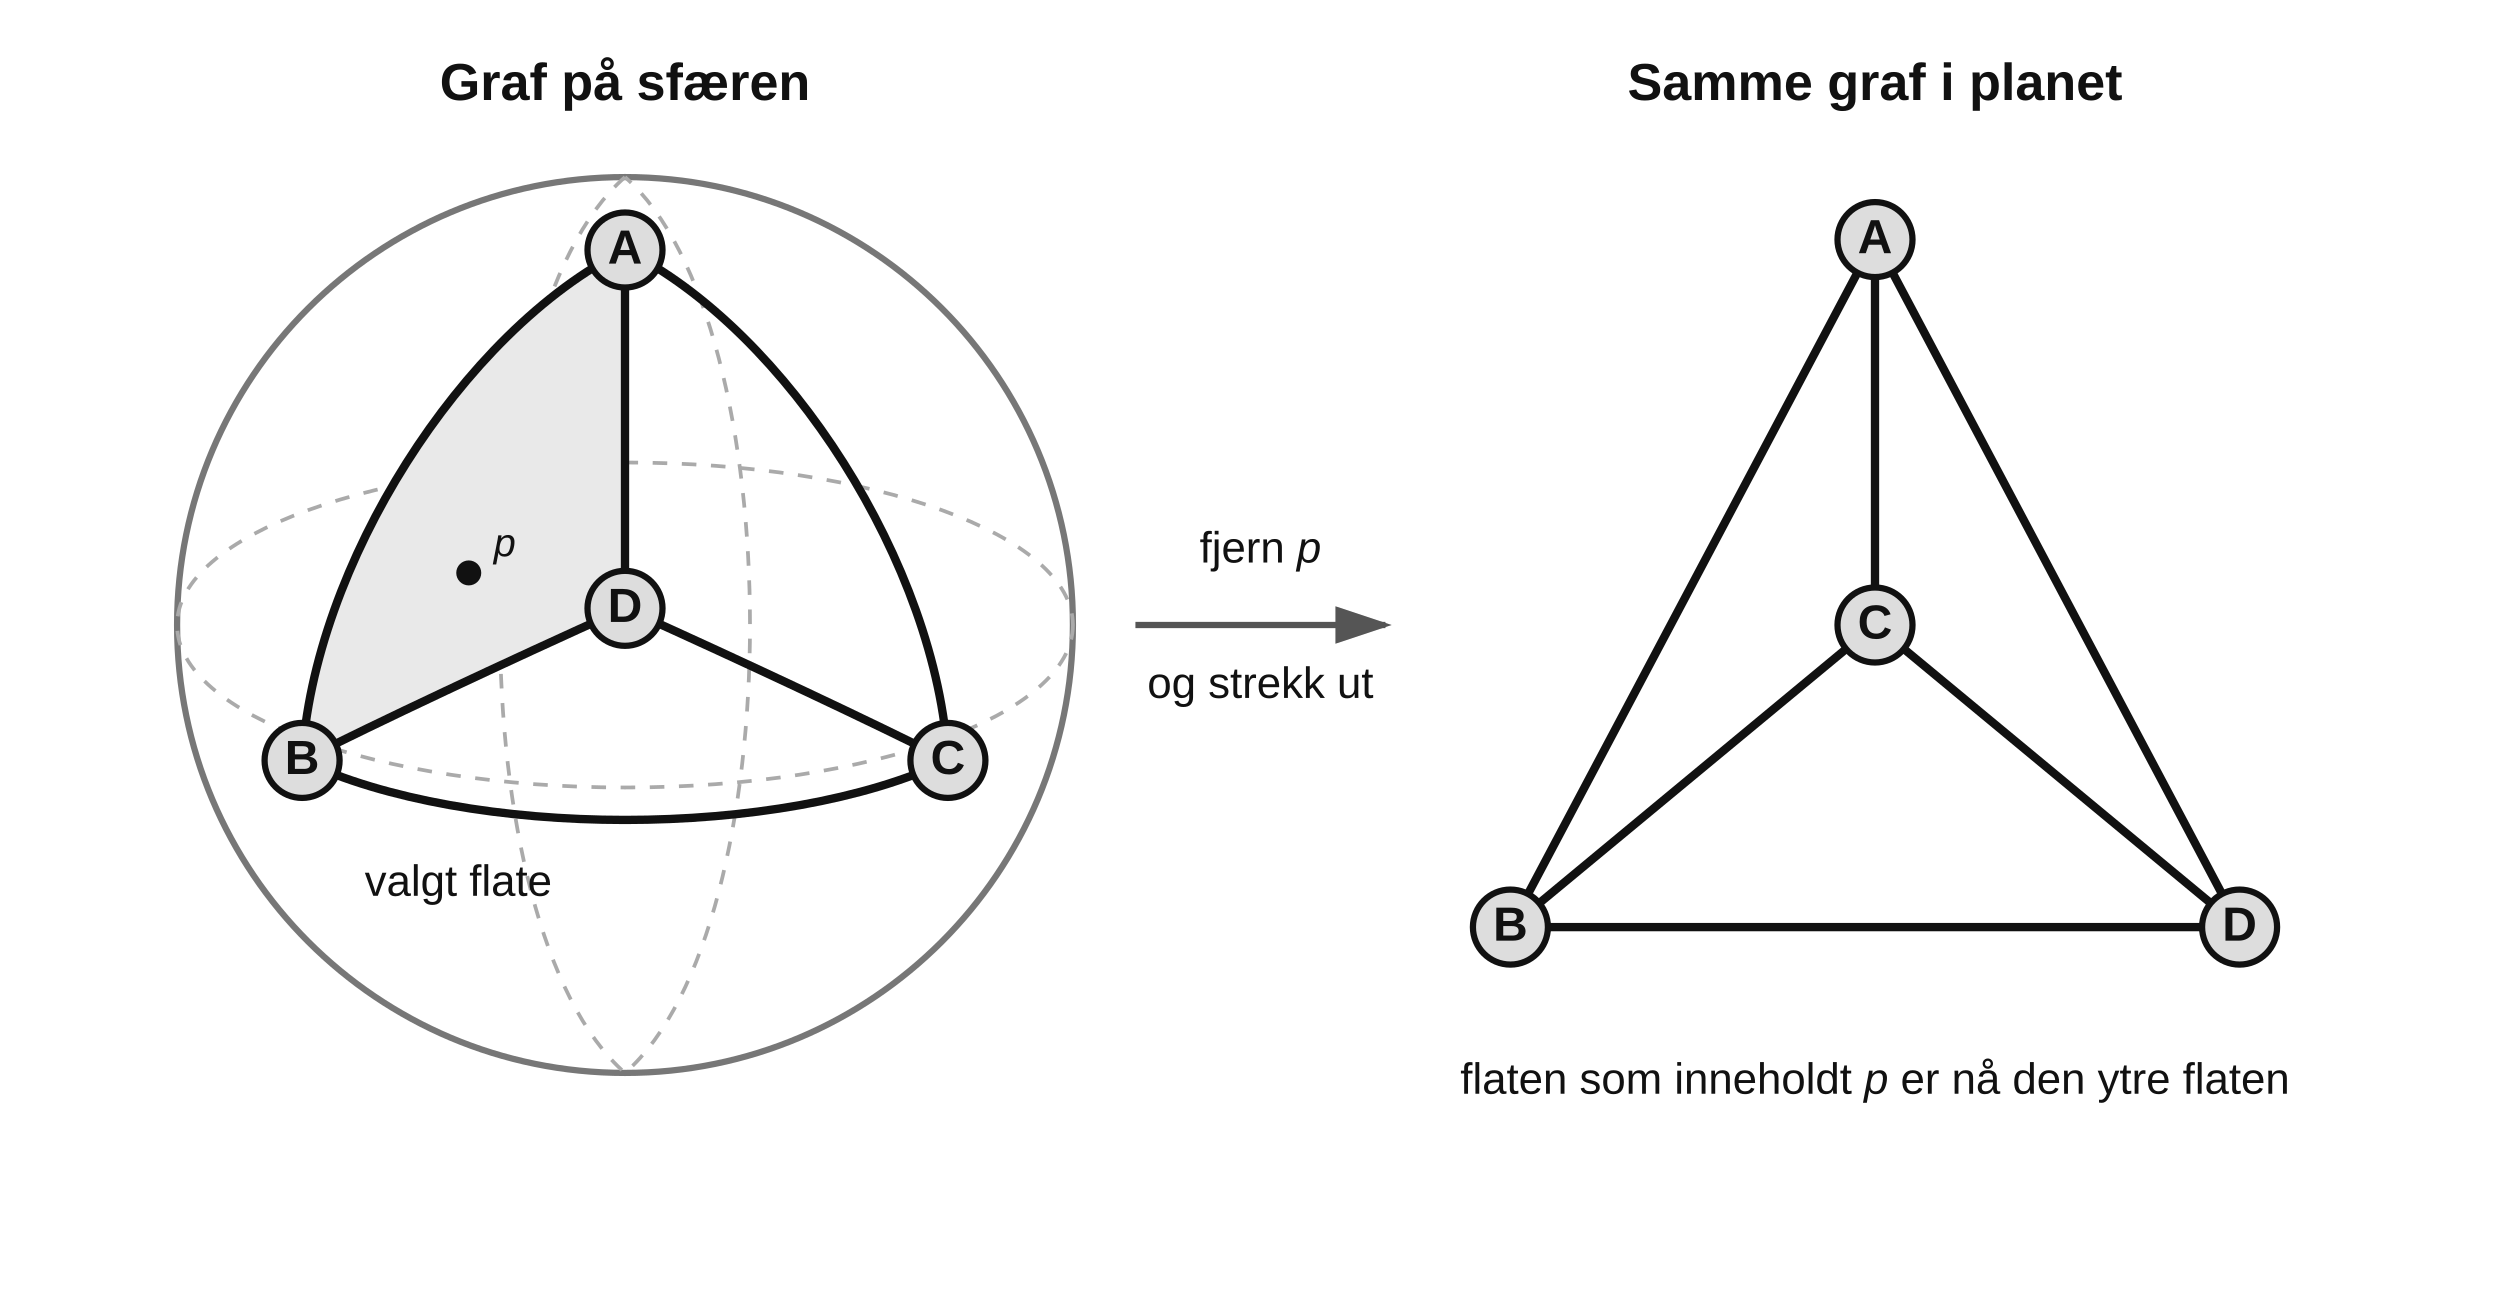
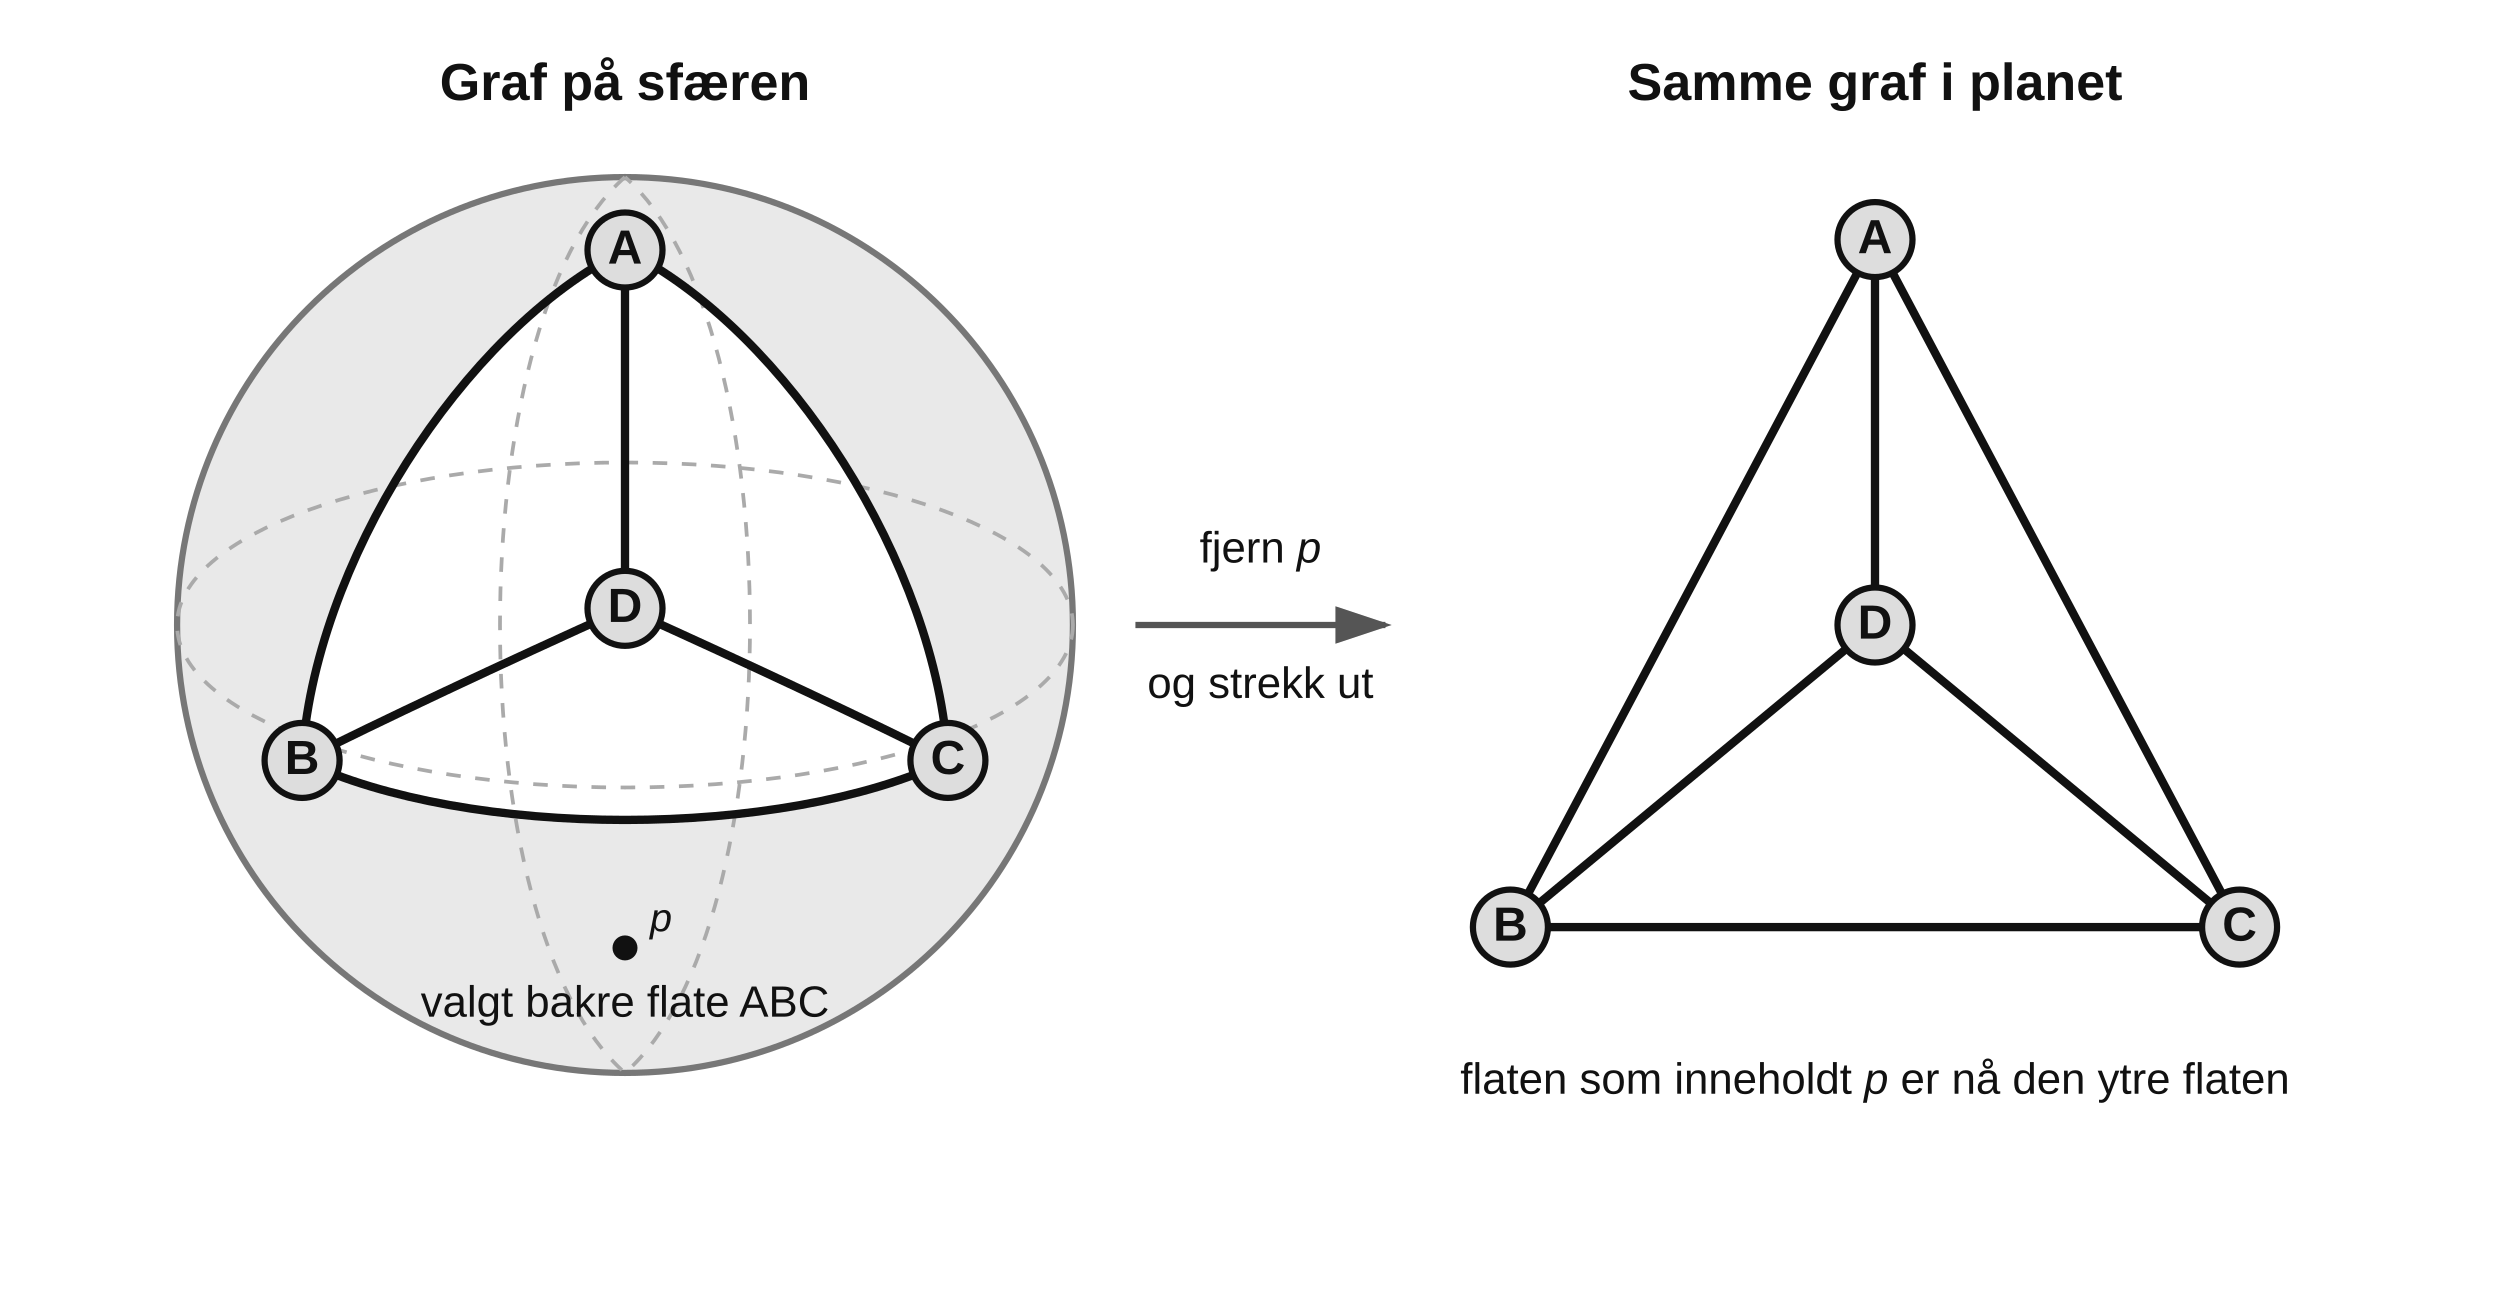
<svg xmlns="http://www.w3.org/2000/svg" width="1200" height="620" viewBox="0 0 1200 620" role="img" aria-labelledby="title desc">
  <style>
    .sphere { fill: none; stroke: #777; stroke-width: 3; }
    .guide { fill: none; stroke: #aaa; stroke-width: 1.8; stroke-dasharray: 7 7; }
    .face { fill: #e9e9e9; stroke: none; }
    .edge { stroke: #111; stroke-width: 4; fill: none; stroke-linecap: round; stroke-linejoin: round; }
    .vertex { fill: #ddd; stroke: #111; stroke-width: 3; }
    .vlabel { fill: #111; font-family: Arial, Helvetica, sans-serif; font-size: 23px; font-weight: bold; text-anchor: middle; dominant-baseline: middle; }
    .panel { fill: #111; font-family: Arial, Helvetica, sans-serif; font-size: 25px; font-weight: bold; text-anchor: middle; }
    .note { fill: #111; font-family: Arial, Helvetica, sans-serif; font-size: 21px; text-anchor: middle; }
    .small { fill: #111; font-family: Arial, Helvetica, sans-serif; font-size: 19px; }
    .pmark { fill: #111; }
    .arrow { stroke: #555; stroke-width: 3; fill: none; marker-end: url(#arrowhead); }
  </style>
  <defs>
    <marker id="arrowhead" markerWidth="10" markerHeight="10" refX="8" refY="3" orient="auto" markerUnits="strokeWidth">
      <path d="M0,0 L0,6 L9,3 z" fill="#555" />
    </marker>
  </defs>
  <text class="panel" x="300" y="48">Graf på sfæren</text>
+   <path class="face" fill-rule="evenodd" d="M300 85     A215 215 0 1 1 299.999 515     A215 215 0 1 1 300 85 Z     M300 120     C221.82 158.73 150.12 272.07 145 365     C224.46 403.09 375.54 403.09 455 365     C449.88 272.07 378.18 158.73 300 120 Z" />
  <circle class="sphere" cx="300" cy="300" r="215" />
  <ellipse class="guide" cx="300" cy="300" rx="215" ry="78" />
  <path class="guide" d="M300 85 C220 155 220 445 300 515 C380 445 380 155 300 85" />
-   <path class="face" d="M300 120     C221.82 158.73 150.12 272.07 145 365     C181.27 346.71 240.25 318.93 300 292     C300 223.39 300 157.14 300 120 Z" />
  <path class="edge" d="M300 120 C221.82 158.73 150.12 272.07 145 365" />
  <path class="edge" d="M145 365 C224.46 403.09 375.54 403.09 455 365" />
  <path class="edge" d="M455 365 C449.88 272.07 378.18 158.73 300 120" />
  <path class="edge" d="M300 292 C300 223.39 300 157.14 300 120" />
  <path class="edge" d="M300 292 C240.25 318.93 181.27 346.71 145 365" />
  <path class="edge" d="M300 292 C359.75 318.93 418.73 346.71 455 365" />
  <circle class="vertex" cx="300" cy="120" r="18" />
  <text class="vlabel" x="300" y="120">A</text>
  <circle class="vertex" cx="145" cy="365" r="18" />
  <text class="vlabel" x="145" y="365">B</text>
  <circle class="vertex" cx="455" cy="365" r="18" />
  <text class="vlabel" x="455" y="365">C</text>
  <circle class="vertex" cx="300" cy="292" r="18" />
  <text class="vlabel" x="300" y="292">D</text>
-   <circle class="pmark" cx="225" cy="275" r="6" />
-   <text class="small" x="237" y="267">
+   <circle class="pmark" cx="300" cy="455" r="6" />
+   <text class="small" x="312" y="447">
    <tspan font-style="italic">p</tspan>
  </text>
-   <text class="note" x="220" y="430">valgt flate</text>
+   <text class="note" x="300" y="488">valgt bakre flate ABC</text>
  <path class="arrow" d="M545 300 C600 300 610 300 665 300" />
  <text class="note" x="605" y="270">fjern <tspan font-style="italic">p</tspan>
  </text>
  <text class="note" x="605" y="335">og strekk ut</text>
  <text class="panel" x="900" y="48">Samme graf i planet</text>
  <line class="edge" x1="900" y1="115" x2="725" y2="445" />
  <line class="edge" x1="725" y1="445" x2="1075" y2="445" />
  <line class="edge" x1="1075" y1="445" x2="900" y2="115" />
  <line class="edge" x1="900" y1="300" x2="900" y2="115" />
  <line class="edge" x1="900" y1="300" x2="725" y2="445" />
  <line class="edge" x1="900" y1="300" x2="1075" y2="445" />
  <circle class="vertex" cx="900" cy="115" r="18" />
  <text class="vlabel" x="900" y="115">A</text>
  <circle class="vertex" cx="725" cy="445" r="18" />
  <text class="vlabel" x="725" y="445">B</text>
  <circle class="vertex" cx="1075" cy="445" r="18" />
-   <text class="vlabel" x="1075" y="445">D</text>
+   <text class="vlabel" x="1075" y="445">C</text>
  <circle class="vertex" cx="900" cy="300" r="18" />
-   <text class="vlabel" x="900" y="300">C</text>
+   <text class="vlabel" x="900" y="300">D</text>
  <text class="note" x="900" y="525">flaten som inneholdt <tspan font-style="italic">p</tspan> er nå den ytre flaten</text>
</svg>
